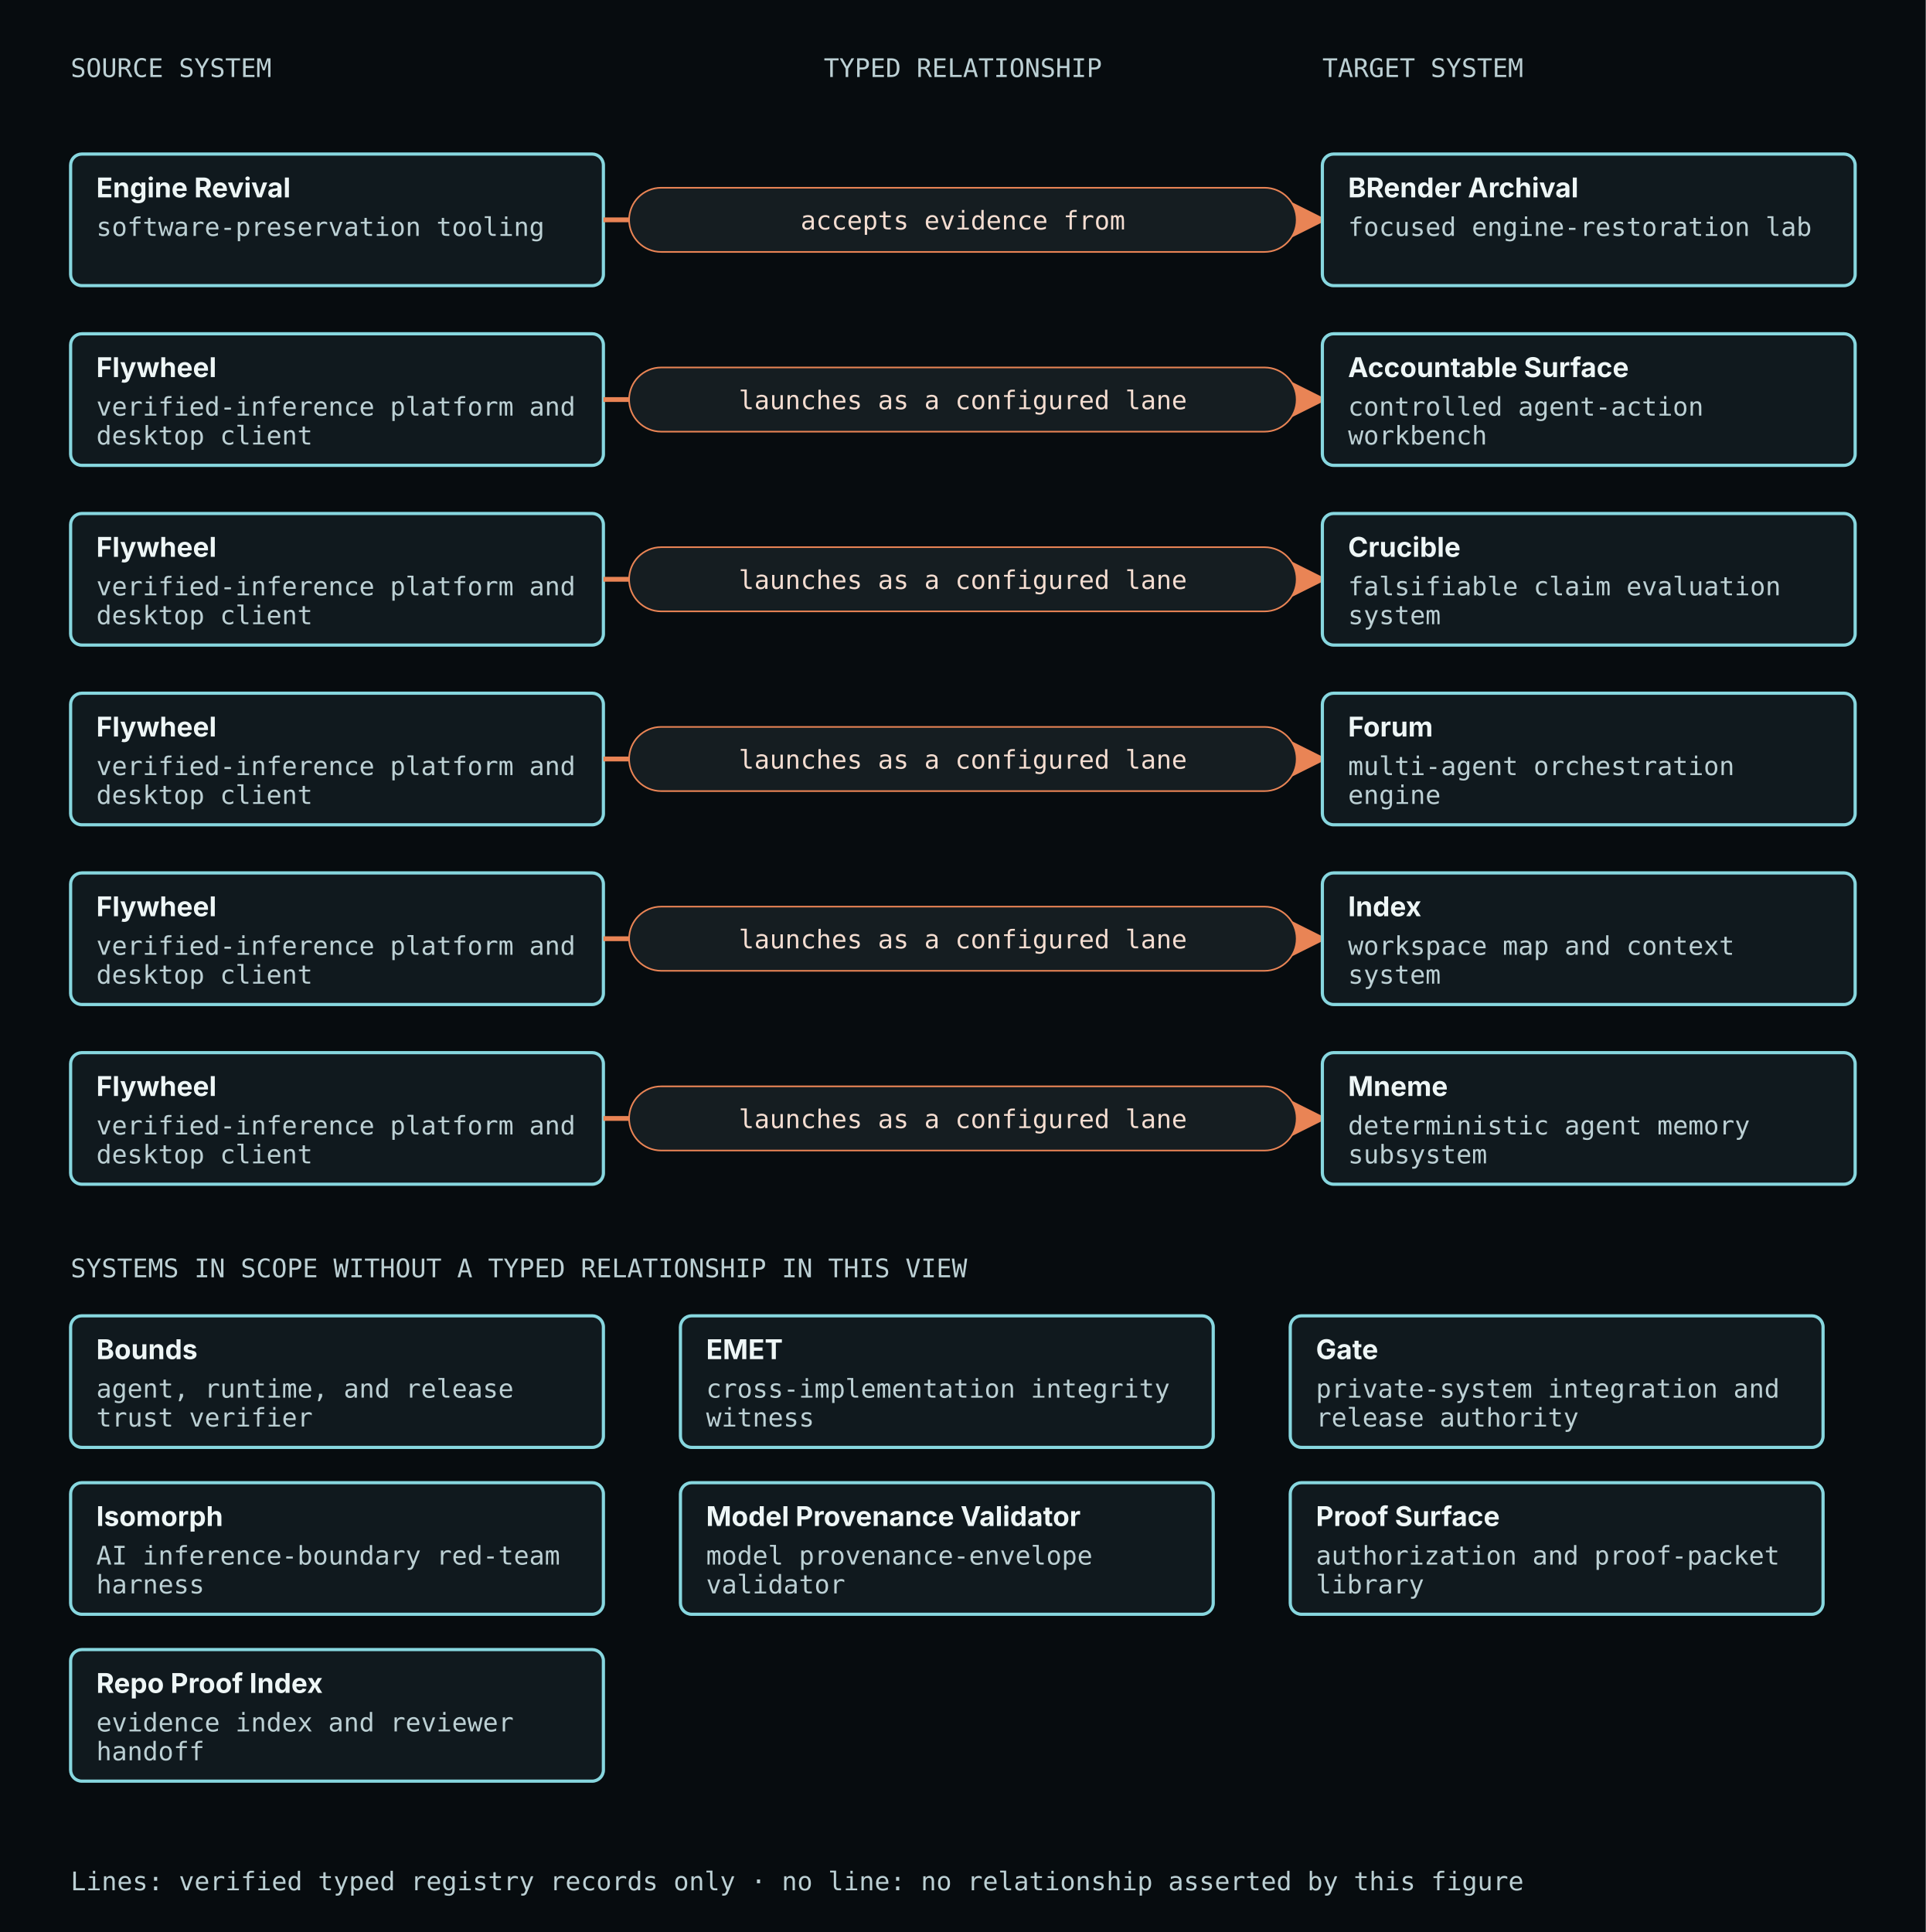
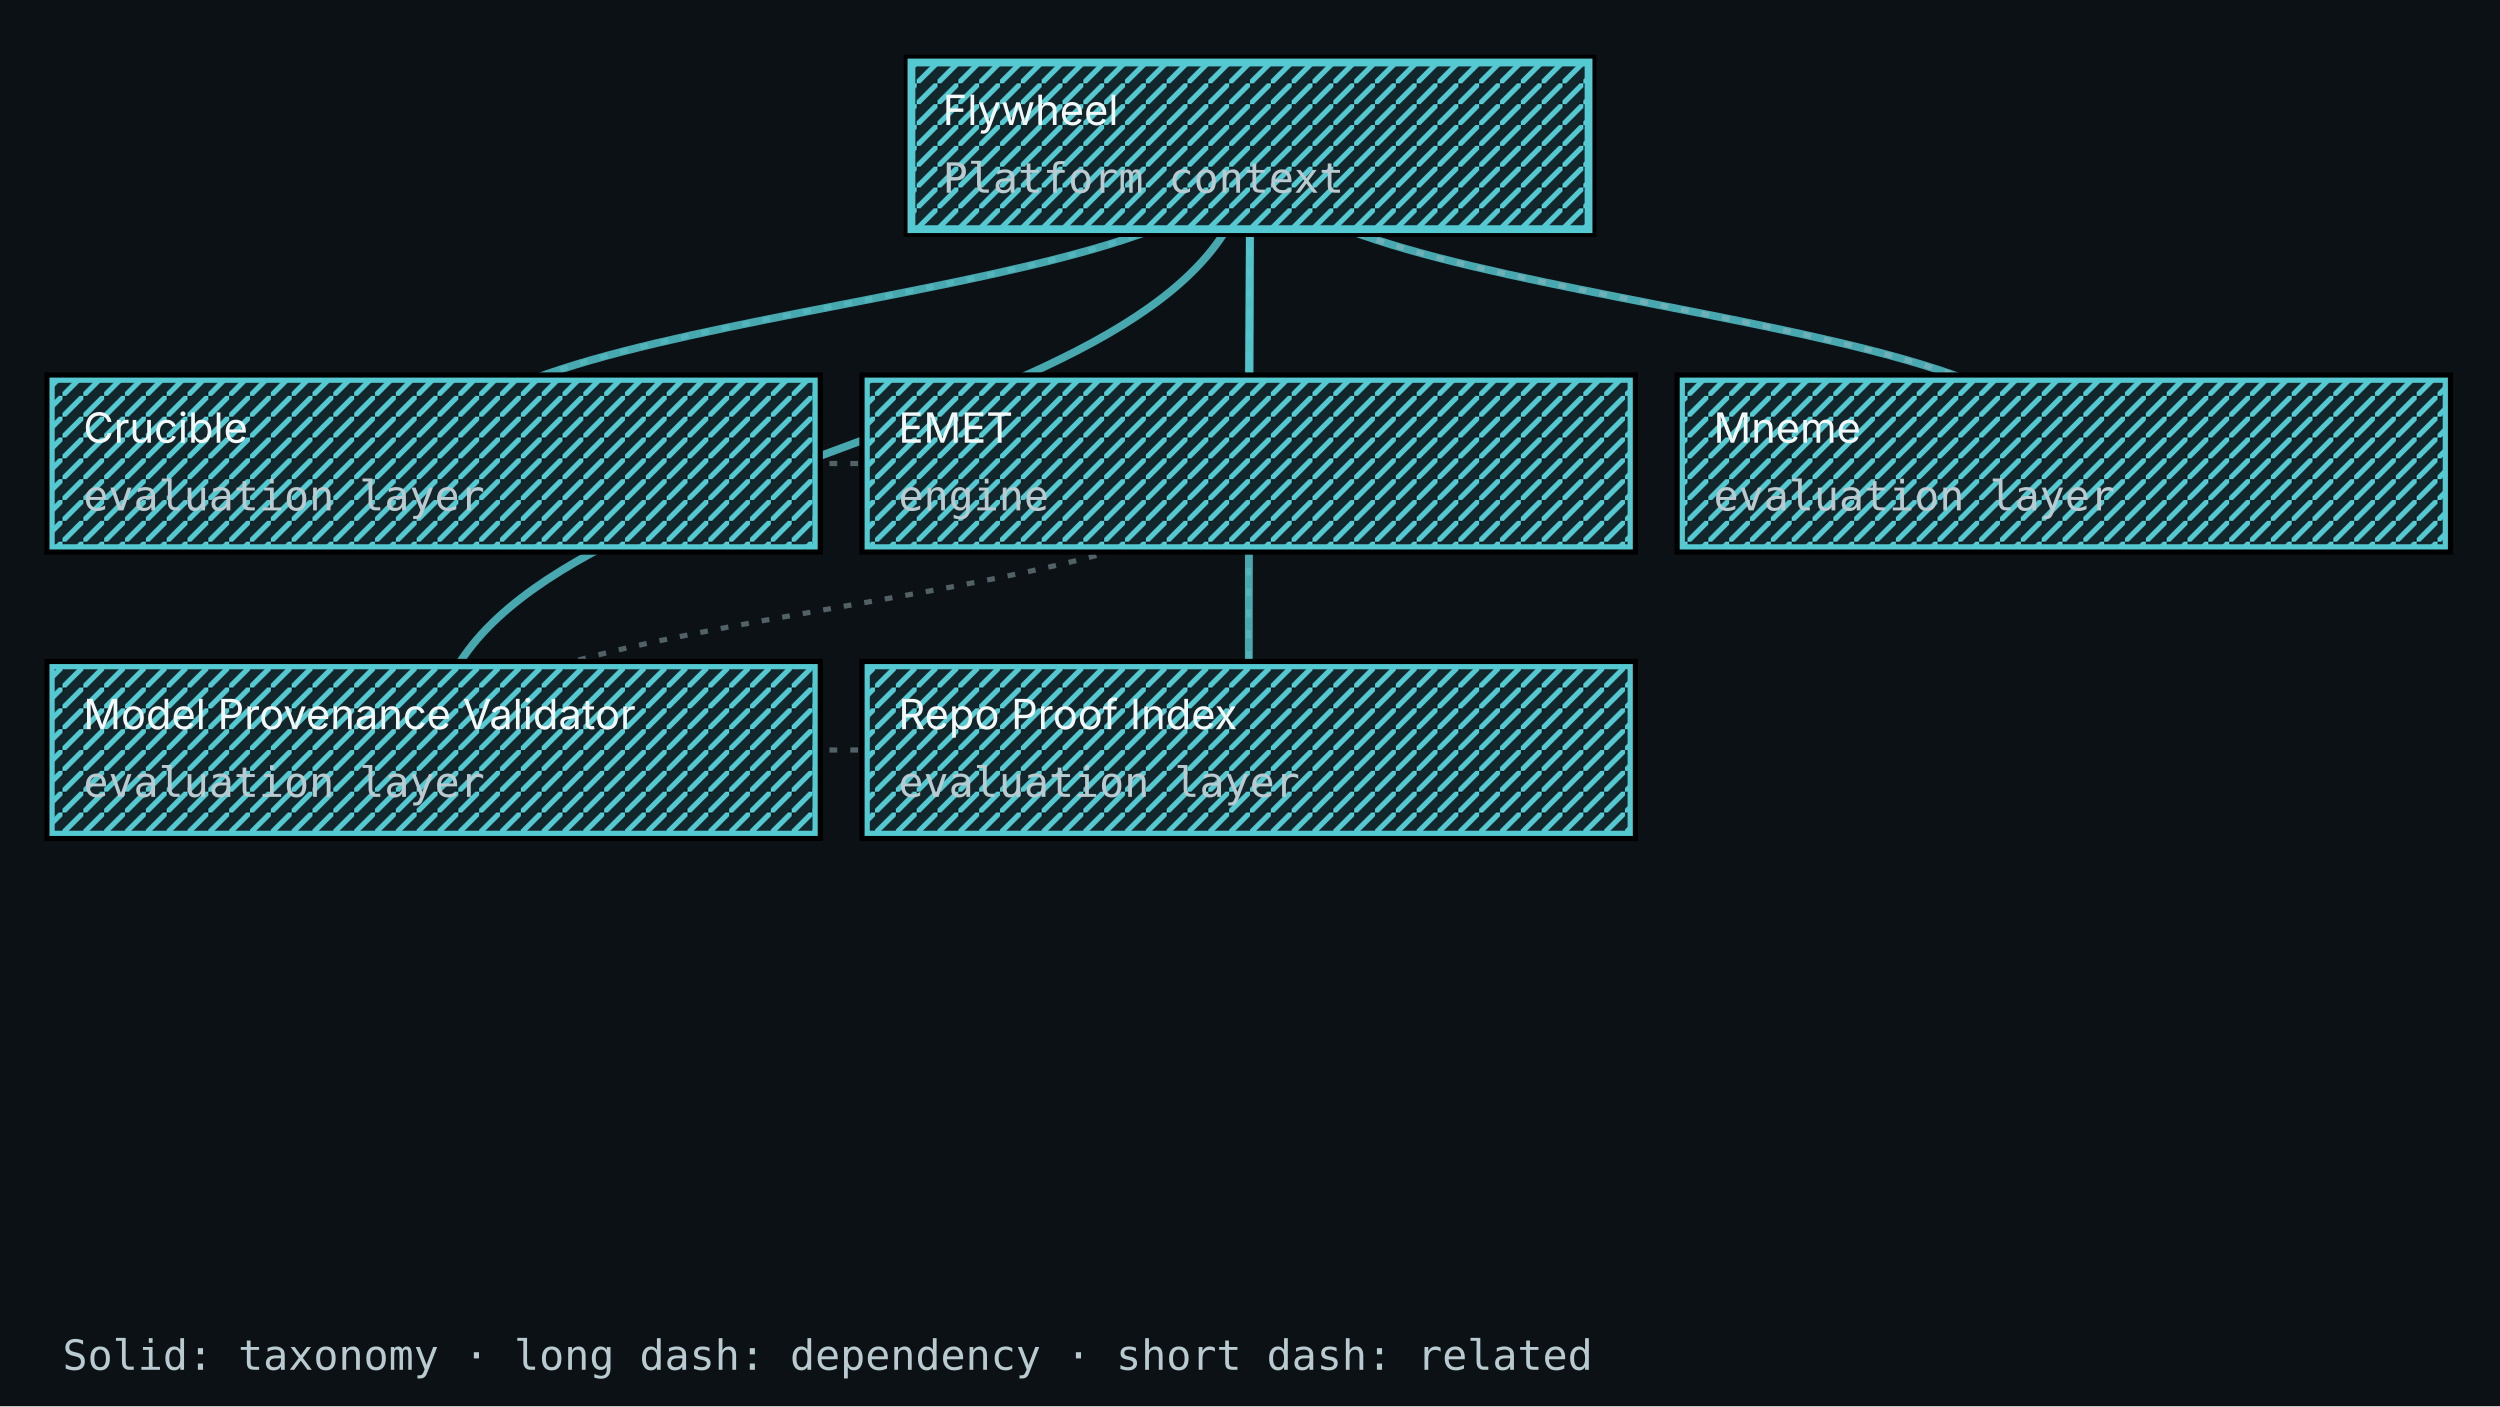
- <svg xmlns="http://www.w3.org/2000/svg" role="img" width="1200" height="1204" viewBox="0 0 1200 1204" aria-labelledby="verification-capability-map-title verification-capability-map-desc" data-figure-kind="relationship">
+ <svg xmlns="http://www.w3.org/2000/svg" role="img" viewBox="0 0 960 540" aria-labelledby="verification-capability-map-title verification-capability-map-desc" data-figure-kind="relationship">
  <defs>
-     <marker id="verification-capability-map-arrow" markerWidth="10" markerHeight="10" refX="9" refY="5" orient="auto">
-       <path d="M0 0L10 5L0 10Z" fill="#e98455" />
+     <pattern id="verification-capability-map-verified-pattern" width="8" height="8" patternUnits="userSpaceOnUse">
+       <rect width="8" height="8" fill="#13262b" />
+       <path d="M0 8L8 0" stroke="#54c9d1" stroke-width="2" />
+     </pattern>
+     <pattern id="verification-capability-map-caution-pattern" width="10" height="10" patternUnits="userSpaceOnUse">
+       <rect width="10" height="10" fill="#291b18" />
+       <path d="M-2 10L10-2M4 12L12 4" stroke="#d47a5a" stroke-width="2" />
+     </pattern>
+     <pattern id="verification-capability-map-unavailable-pattern" width="8" height="8" patternUnits="userSpaceOnUse">
+       <rect width="8" height="8" fill="#17252c" />
+       <circle cx="2" cy="2" r="1.2" fill="#9eb8bf" />
+     </pattern>
+     <marker id="verification-capability-map-arrow" markerWidth="8" markerHeight="8" refX="7" refY="4" orient="auto" markerUnits="strokeWidth">
+       <path d="M0 0L8 4L0 8Z" fill="#9eb8bf" />
    </marker>
  </defs>
  <style>
-     text{font-family:"Hanken Grotesk",-apple-system,BlinkMacSystemFont,"Segoe UI",sans-serif;fill:#eef6f6}
-     .mono{font-family:"Conso","JetBrains Mono",ui-monospace,"SFMono-Regular",monospace}.muted{fill:#bcd0d4}.relation-label{fill:#f4ddd1}
-     [data-figure-point]:focus{outline:none}[data-figure-point]:focus-visible .focus-ring{stroke:#f5f2e9;stroke-width:5}
+     text{font-family:"Hanken Grotesk",-apple-system,BlinkMacSystemFont,"Segoe UI",sans-serif;fill:#f2f8f8}
+     .mono{font-family:"Conso","JetBrains Mono",ui-monospace,"SFMono-Regular",monospace}
+     .muted{fill:#b9cbd0}.hairline{stroke:#36505a;stroke-width:1}.value{font-variant-numeric:tabular-nums}
+     [data-figure-point]:focus{outline:none}[data-figure-point]:focus-visible .focus-ring{stroke:#54c9d1;stroke-width:4;fill:none}
  </style>
-   <rect width="1200" height="1204" fill="#070c0f" />
-   <text x="44" y="48" class="mono muted" font-size="16">SOURCE SYSTEM</text>
-   <text x="600" y="48" text-anchor="middle" class="mono muted" font-size="16">TYPED RELATIONSHIP</text>
-   <text x="824" y="48" class="mono muted" font-size="16">TARGET SYSTEM</text>
-   <g data-figure-point="true" data-figure-key="engine-revival" data-node-instance="source-0" role="graphics-symbol" aria-label="Engine Revival. software-preservation tooling." tabindex="0">
-     <rect class="focus-ring" x="40" y="92" width="340" height="90" rx="10" fill="none" stroke="transparent" />
-     <rect x="44" y="96" width="332" height="82" rx="7" fill="#10191e" stroke="#87d7df" stroke-width="2" />
-     <text x="60" y="123" font-size="17" font-weight="700">Engine Revival</text>
-     <text x="60" y="147" class="mono muted" font-size="16">software-preservation tooling</text>
+   <rect width="960" height="540" fill="#0b1115" />
+   <path data-relationship-edge="true" data-edge-type="related" d="M166.50 178.00 C166.50 178.00 479.50 178.00 479.50 178.00" fill="none" stroke="#9eb8bf" stroke-width="2" stroke-dasharray="3 5" marker-end="url(#verification-capability-map-arrow)" opacity="0.48" aria-hidden="true" />
+   <path data-relationship-edge="true" data-edge-type="related" d="M166.50 178.00 C166.50 117.00 480.00 117.00 480.00 56.00" fill="none" stroke="#9eb8bf" stroke-width="2" stroke-dasharray="3 5" marker-end="url(#verification-capability-map-arrow)" opacity="0.48" aria-hidden="true" />
+   <path data-relationship-edge="true" data-edge-type="related" d="M479.50 178.00 C479.50 117.00 480.00 117.00 480.00 56.00" fill="none" stroke="#9eb8bf" stroke-width="2" stroke-dasharray="3 5" marker-end="url(#verification-capability-map-arrow)" opacity="0.48" aria-hidden="true" />
+   <path data-relationship-edge="true" data-edge-type="related" d="M479.50 178.00 C479.50 233.00 166.50 233.00 166.50 288.00" fill="none" stroke="#9eb8bf" stroke-width="2" stroke-dasharray="3 5" marker-end="url(#verification-capability-map-arrow)" opacity="0.48" aria-hidden="true" />
+   <path data-relationship-edge="true" data-edge-type="related" d="M479.50 178.00 C479.50 233.00 479.50 233.00 479.50 288.00" fill="none" stroke="#9eb8bf" stroke-width="2" stroke-dasharray="3 5" marker-end="url(#verification-capability-map-arrow)" opacity="0.48" aria-hidden="true" />
+   <path data-relationship-edge="true" data-edge-type="hierarchy" d="M480.00 56.00 C480.00 117.00 166.50 117.00 166.50 178.00" fill="none" stroke="#54c9d1" stroke-width="3" stroke-dasharray="none" marker-end="url(#verification-capability-map-arrow)" opacity="0.82" aria-hidden="true" />
+   <path data-relationship-edge="true" data-edge-type="hierarchy" d="M480.00 56.00 C480.00 117.00 479.50 117.00 479.50 178.00" fill="none" stroke="#54c9d1" stroke-width="3" stroke-dasharray="none" marker-end="url(#verification-capability-map-arrow)" opacity="0.82" aria-hidden="true" />
+   <path data-relationship-edge="true" data-edge-type="hierarchy" d="M480.00 56.00 C480.00 117.00 792.50 117.00 792.50 178.00" fill="none" stroke="#54c9d1" stroke-width="3" stroke-dasharray="none" marker-end="url(#verification-capability-map-arrow)" opacity="0.82" aria-hidden="true" />
+   <path data-relationship-edge="true" data-edge-type="related" d="M480.00 56.00 C480.00 117.00 792.50 117.00 792.50 178.00" fill="none" stroke="#9eb8bf" stroke-width="2" stroke-dasharray="3 5" marker-end="url(#verification-capability-map-arrow)" opacity="0.48" aria-hidden="true" />
+   <path data-relationship-edge="true" data-edge-type="hierarchy" d="M480.00 56.00 C480.00 172.00 166.50 172.00 166.50 288.00" fill="none" stroke="#54c9d1" stroke-width="3" stroke-dasharray="none" marker-end="url(#verification-capability-map-arrow)" opacity="0.82" aria-hidden="true" />
+   <path data-relationship-edge="true" data-edge-type="hierarchy" d="M480.00 56.00 C480.00 172.00 479.50 172.00 479.50 288.00" fill="none" stroke="#54c9d1" stroke-width="3" stroke-dasharray="none" marker-end="url(#verification-capability-map-arrow)" opacity="0.82" aria-hidden="true" />
+   <path data-relationship-edge="true" data-edge-type="related" d="M166.50 288.00 C166.50 288.00 479.50 288.00 479.50 288.00" fill="none" stroke="#9eb8bf" stroke-width="2" stroke-dasharray="3 5" marker-end="url(#verification-capability-map-arrow)" opacity="0.48" aria-hidden="true" />
+   <g data-figure-point="true" data-figure-key="crucible" data-status-label="evaluation layer" role="graphics-symbol" aria-label="Crucible. evaluation layer." tabindex="-1">
+     <rect class="focus-ring" x="17" y="143" width="299" height="70" stroke="transparent" />
+     <rect x="20" y="146" width="293" height="64" fill="url(#verification-capability-map-verified-pattern)" stroke="#54c9d1" stroke-width="2" stroke-dasharray="none" />
+     <text data-node-label="true" x="32" y="170" font-size="16">Crucible</text>
+     <text data-node-label="true" x="32" y="196" class="mono muted" font-size="16">evaluation layer</text>
  </g>
-   <path data-relationship-edge="true" data-edge-type="accepts-evidence-from" d="M376 137 H824" fill="none" stroke="#e98455" stroke-width="3" marker-end="url(#verification-capability-map-arrow)">
-     </path>
-   <rect x="392" y="117" width="416" height="40" rx="20" fill="#151d21" stroke="#e98455" />
-   <text x="600" y="143" text-anchor="middle" class="mono relation-label" font-size="16">accepts evidence from</text>
-   <g data-figure-point="true" data-figure-key="brender-archival" data-node-instance="target-0" role="graphics-symbol" aria-label="BRender Archival. focused engine-restoration lab." tabindex="0">
-     <rect class="focus-ring" x="820" y="92" width="340" height="90" rx="10" fill="none" stroke="transparent" />
-     <rect x="824" y="96" width="332" height="82" rx="7" fill="#10191e" stroke="#87d7df" stroke-width="2" />
-     <text x="840" y="123" font-size="17" font-weight="700">BRender Archival</text>
-     <text x="840" y="147" class="mono muted" font-size="16">focused engine-restoration lab</text>
+   <g data-figure-point="true" data-figure-key="emet" data-status-label="engine" role="graphics-symbol" aria-label="EMET. engine." tabindex="-1">
+     <rect class="focus-ring" x="330" y="143" width="299" height="70" stroke="transparent" />
+     <rect x="333" y="146" width="293" height="64" fill="url(#verification-capability-map-verified-pattern)" stroke="#54c9d1" stroke-width="2" stroke-dasharray="none" />
+     <text data-node-label="true" x="345" y="170" font-size="16">EMET</text>
+     <text data-node-label="true" x="345" y="196" class="mono muted" font-size="16">engine</text>
  </g>
-   <g data-figure-point="true" data-figure-key="flywheel" data-node-instance="source-1" role="graphics-symbol" aria-label="Flywheel. verified-inference platform and desktop client." tabindex="0">
-     <rect class="focus-ring" x="40" y="204" width="340" height="90" rx="10" fill="none" stroke="transparent" />
-     <rect x="44" y="208" width="332" height="82" rx="7" fill="#10191e" stroke="#87d7df" stroke-width="2" />
-     <text x="60" y="235" font-size="17" font-weight="700">Flywheel</text>
-     <text x="60" y="259" class="mono muted" font-size="16">verified-inference platform and</text>
-     <text x="60" y="277" class="mono muted" font-size="16">desktop client</text>
+   <g data-figure-point="true" data-figure-key="flywheel" data-status-label="Platform context" role="graphics-symbol" aria-label="Flywheel. Platform context." tabindex="-1">
+     <rect class="focus-ring" x="347" y="21" width="266" height="70" stroke="transparent" />
+     <rect x="350" y="24" width="260" height="64" fill="url(#verification-capability-map-verified-pattern)" stroke="#54c9d1" stroke-width="3" stroke-dasharray="none" />
+     <text data-node-label="true" x="362" y="48" font-size="16">Flywheel</text>
+     <text data-node-label="true" x="362" y="74" class="mono muted" font-size="16">Platform context</text>
  </g>
-   <path data-relationship-edge="true" data-edge-type="integrates-lane" d="M376 249 H824" fill="none" stroke="#e98455" stroke-width="3" marker-end="url(#verification-capability-map-arrow)">
-     </path>
-   <rect x="392" y="229" width="416" height="40" rx="20" fill="#151d21" stroke="#e98455" />
-   <text x="600" y="255" text-anchor="middle" class="mono relation-label" font-size="16">launches as a configured lane</text>
-   <g data-figure-point="true" data-figure-key="accountable-surface" data-node-instance="target-1" role="graphics-symbol" aria-label="Accountable Surface. controlled agent-action workbench." tabindex="0">
-     <rect class="focus-ring" x="820" y="204" width="340" height="90" rx="10" fill="none" stroke="transparent" />
-     <rect x="824" y="208" width="332" height="82" rx="7" fill="#10191e" stroke="#87d7df" stroke-width="2" />
-     <text x="840" y="235" font-size="17" font-weight="700">Accountable Surface</text>
-     <text x="840" y="259" class="mono muted" font-size="16">controlled agent-action</text>
-     <text x="840" y="277" class="mono muted" font-size="16">workbench</text>
+   <g data-figure-point="true" data-figure-key="mneme" data-status-label="evaluation layer" role="graphics-symbol" aria-label="Mneme. evaluation layer." tabindex="-1">
+     <rect class="focus-ring" x="643" y="143" width="299" height="70" stroke="transparent" />
+     <rect x="646" y="146" width="293" height="64" fill="url(#verification-capability-map-verified-pattern)" stroke="#54c9d1" stroke-width="2" stroke-dasharray="none" />
+     <text data-node-label="true" x="658" y="170" font-size="16">Mneme</text>
+     <text data-node-label="true" x="658" y="196" class="mono muted" font-size="16">evaluation layer</text>
  </g>
-   <g data-figure-point="true" data-figure-key="flywheel" data-node-instance="source-2" role="graphics-symbol" aria-label="Flywheel. verified-inference platform and desktop client." tabindex="0">
-     <rect class="focus-ring" x="40" y="316" width="340" height="90" rx="10" fill="none" stroke="transparent" />
-     <rect x="44" y="320" width="332" height="82" rx="7" fill="#10191e" stroke="#87d7df" stroke-width="2" />
-     <text x="60" y="347" font-size="17" font-weight="700">Flywheel</text>
-     <text x="60" y="371" class="mono muted" font-size="16">verified-inference platform and</text>
-     <text x="60" y="389" class="mono muted" font-size="16">desktop client</text>
+   <g data-figure-point="true" data-figure-key="model-provenance-validator" data-status-label="evaluation layer" role="graphics-symbol" aria-label="Model Provenance Validator. evaluation layer." tabindex="-1">
+     <rect class="focus-ring" x="17" y="253" width="299" height="70" stroke="transparent" />
+     <rect x="20" y="256" width="293" height="64" fill="url(#verification-capability-map-verified-pattern)" stroke="#54c9d1" stroke-width="2" stroke-dasharray="none" />
+     <text data-node-label="true" x="32" y="280" font-size="16">Model Provenance Validator</text>
+     <text data-node-label="true" x="32" y="306" class="mono muted" font-size="16">evaluation layer</text>
  </g>
-   <path data-relationship-edge="true" data-edge-type="integrates-lane" d="M376 361 H824" fill="none" stroke="#e98455" stroke-width="3" marker-end="url(#verification-capability-map-arrow)">
-     </path>
-   <rect x="392" y="341" width="416" height="40" rx="20" fill="#151d21" stroke="#e98455" />
-   <text x="600" y="367" text-anchor="middle" class="mono relation-label" font-size="16">launches as a configured lane</text>
-   <g data-figure-point="true" data-figure-key="crucible" data-node-instance="target-2" role="graphics-symbol" aria-label="Crucible. falsifiable claim evaluation system." tabindex="0">
-     <rect class="focus-ring" x="820" y="316" width="340" height="90" rx="10" fill="none" stroke="transparent" />
-     <rect x="824" y="320" width="332" height="82" rx="7" fill="#10191e" stroke="#87d7df" stroke-width="2" />
-     <text x="840" y="347" font-size="17" font-weight="700">Crucible</text>
-     <text x="840" y="371" class="mono muted" font-size="16">falsifiable claim evaluation</text>
-     <text x="840" y="389" class="mono muted" font-size="16">system</text>
+   <g data-figure-point="true" data-figure-key="repo-proof-index" data-status-label="evaluation layer" role="graphics-symbol" aria-label="Repo Proof Index. evaluation layer." tabindex="-1">
+     <rect class="focus-ring" x="330" y="253" width="299" height="70" stroke="transparent" />
+     <rect x="333" y="256" width="293" height="64" fill="url(#verification-capability-map-verified-pattern)" stroke="#54c9d1" stroke-width="2" stroke-dasharray="none" />
+     <text data-node-label="true" x="345" y="280" font-size="16">Repo Proof Index</text>
+     <text data-node-label="true" x="345" y="306" class="mono muted" font-size="16">evaluation layer</text>
  </g>
-   <g data-figure-point="true" data-figure-key="flywheel" data-node-instance="source-3" role="graphics-symbol" aria-label="Flywheel. verified-inference platform and desktop client." tabindex="0">
-     <rect class="focus-ring" x="40" y="428" width="340" height="90" rx="10" fill="none" stroke="transparent" />
-     <rect x="44" y="432" width="332" height="82" rx="7" fill="#10191e" stroke="#87d7df" stroke-width="2" />
-     <text x="60" y="459" font-size="17" font-weight="700">Flywheel</text>
-     <text x="60" y="483" class="mono muted" font-size="16">verified-inference platform and</text>
-     <text x="60" y="501" class="mono muted" font-size="16">desktop client</text>
-   </g>
-   <path data-relationship-edge="true" data-edge-type="integrates-lane" d="M376 473 H824" fill="none" stroke="#e98455" stroke-width="3" marker-end="url(#verification-capability-map-arrow)">
-     </path>
-   <rect x="392" y="453" width="416" height="40" rx="20" fill="#151d21" stroke="#e98455" />
-   <text x="600" y="479" text-anchor="middle" class="mono relation-label" font-size="16">launches as a configured lane</text>
-   <g data-figure-point="true" data-figure-key="forum" data-node-instance="target-3" role="graphics-symbol" aria-label="Forum. multi-agent orchestration engine." tabindex="0">
-     <rect class="focus-ring" x="820" y="428" width="340" height="90" rx="10" fill="none" stroke="transparent" />
-     <rect x="824" y="432" width="332" height="82" rx="7" fill="#10191e" stroke="#87d7df" stroke-width="2" />
-     <text x="840" y="459" font-size="17" font-weight="700">Forum</text>
-     <text x="840" y="483" class="mono muted" font-size="16">multi-agent orchestration</text>
-     <text x="840" y="501" class="mono muted" font-size="16">engine</text>
-   </g>
-   <g data-figure-point="true" data-figure-key="flywheel" data-node-instance="source-4" role="graphics-symbol" aria-label="Flywheel. verified-inference platform and desktop client." tabindex="0">
-     <rect class="focus-ring" x="40" y="540" width="340" height="90" rx="10" fill="none" stroke="transparent" />
-     <rect x="44" y="544" width="332" height="82" rx="7" fill="#10191e" stroke="#87d7df" stroke-width="2" />
-     <text x="60" y="571" font-size="17" font-weight="700">Flywheel</text>
-     <text x="60" y="595" class="mono muted" font-size="16">verified-inference platform and</text>
-     <text x="60" y="613" class="mono muted" font-size="16">desktop client</text>
-   </g>
-   <path data-relationship-edge="true" data-edge-type="integrates-lane" d="M376 585 H824" fill="none" stroke="#e98455" stroke-width="3" marker-end="url(#verification-capability-map-arrow)">
-     </path>
-   <rect x="392" y="565" width="416" height="40" rx="20" fill="#151d21" stroke="#e98455" />
-   <text x="600" y="591" text-anchor="middle" class="mono relation-label" font-size="16">launches as a configured lane</text>
-   <g data-figure-point="true" data-figure-key="index" data-node-instance="target-4" role="graphics-symbol" aria-label="Index. workspace map and context system." tabindex="0">
-     <rect class="focus-ring" x="820" y="540" width="340" height="90" rx="10" fill="none" stroke="transparent" />
-     <rect x="824" y="544" width="332" height="82" rx="7" fill="#10191e" stroke="#87d7df" stroke-width="2" />
-     <text x="840" y="571" font-size="17" font-weight="700">Index</text>
-     <text x="840" y="595" class="mono muted" font-size="16">workspace map and context</text>
-     <text x="840" y="613" class="mono muted" font-size="16">system</text>
-   </g>
-   <g data-figure-point="true" data-figure-key="flywheel" data-node-instance="source-5" role="graphics-symbol" aria-label="Flywheel. verified-inference platform and desktop client." tabindex="0">
-     <rect class="focus-ring" x="40" y="652" width="340" height="90" rx="10" fill="none" stroke="transparent" />
-     <rect x="44" y="656" width="332" height="82" rx="7" fill="#10191e" stroke="#87d7df" stroke-width="2" />
-     <text x="60" y="683" font-size="17" font-weight="700">Flywheel</text>
-     <text x="60" y="707" class="mono muted" font-size="16">verified-inference platform and</text>
-     <text x="60" y="725" class="mono muted" font-size="16">desktop client</text>
-   </g>
-   <path data-relationship-edge="true" data-edge-type="integrates-lane" d="M376 697 H824" fill="none" stroke="#e98455" stroke-width="3" marker-end="url(#verification-capability-map-arrow)">
-     </path>
-   <rect x="392" y="677" width="416" height="40" rx="20" fill="#151d21" stroke="#e98455" />
-   <text x="600" y="703" text-anchor="middle" class="mono relation-label" font-size="16">launches as a configured lane</text>
-   <g data-figure-point="true" data-figure-key="mneme" data-node-instance="target-5" role="graphics-symbol" aria-label="Mneme. deterministic agent memory subsystem." tabindex="0">
-     <rect class="focus-ring" x="820" y="652" width="340" height="90" rx="10" fill="none" stroke="transparent" />
-     <rect x="824" y="656" width="332" height="82" rx="7" fill="#10191e" stroke="#87d7df" stroke-width="2" />
-     <text x="840" y="683" font-size="17" font-weight="700">Mneme</text>
-     <text x="840" y="707" class="mono muted" font-size="16">deterministic agent memory</text>
-     <text x="840" y="725" class="mono muted" font-size="16">subsystem</text>
-   </g>
-   <text x="44" y="796" class="mono muted" font-size="16">SYSTEMS IN SCOPE WITHOUT A TYPED RELATIONSHIP IN THIS VIEW</text>
-   <g data-figure-point="true" data-figure-key="bounds" data-node-instance="isolated-0" role="graphics-symbol" aria-label="Bounds. agent, runtime, and release trust verifier." tabindex="0">
-     <rect class="focus-ring" x="40" y="816" width="340" height="90" rx="10" fill="none" stroke="transparent" />
-     <rect x="44" y="820" width="332" height="82" rx="7" fill="#10191e" stroke="#87d7df" stroke-width="2" />
-     <text x="60" y="847" font-size="17" font-weight="700">Bounds</text>
-     <text x="60" y="871" class="mono muted" font-size="16">agent, runtime, and release</text>
-     <text x="60" y="889" class="mono muted" font-size="16">trust verifier</text>
-   </g>
-   <g data-figure-point="true" data-figure-key="emet" data-node-instance="isolated-1" role="graphics-symbol" aria-label="EMET. cross-implementation integrity witness." tabindex="0">
-     <rect class="focus-ring" x="420" y="816" width="340" height="90" rx="10" fill="none" stroke="transparent" />
-     <rect x="424" y="820" width="332" height="82" rx="7" fill="#10191e" stroke="#87d7df" stroke-width="2" />
-     <text x="440" y="847" font-size="17" font-weight="700">EMET</text>
-     <text x="440" y="871" class="mono muted" font-size="16">cross-implementation integrity</text>
-     <text x="440" y="889" class="mono muted" font-size="16">witness</text>
-   </g>
-   <g data-figure-point="true" data-figure-key="gate" data-node-instance="isolated-2" role="graphics-symbol" aria-label="Gate. private-system integration and release authority." tabindex="0">
-     <rect class="focus-ring" x="800" y="816" width="340" height="90" rx="10" fill="none" stroke="transparent" />
-     <rect x="804" y="820" width="332" height="82" rx="7" fill="#10191e" stroke="#87d7df" stroke-width="2" />
-     <text x="820" y="847" font-size="17" font-weight="700">Gate</text>
-     <text x="820" y="871" class="mono muted" font-size="16">private-system integration and</text>
-     <text x="820" y="889" class="mono muted" font-size="16">release authority</text>
-   </g>
-   <g data-figure-point="true" data-figure-key="isomorph" data-node-instance="isolated-3" role="graphics-symbol" aria-label="Isomorph. AI inference-boundary red-team harness." tabindex="0">
-     <rect class="focus-ring" x="40" y="920" width="340" height="90" rx="10" fill="none" stroke="transparent" />
-     <rect x="44" y="924" width="332" height="82" rx="7" fill="#10191e" stroke="#87d7df" stroke-width="2" />
-     <text x="60" y="951" font-size="17" font-weight="700">Isomorph</text>
-     <text x="60" y="975" class="mono muted" font-size="16">AI inference-boundary red-team</text>
-     <text x="60" y="993" class="mono muted" font-size="16">harness</text>
-   </g>
-   <g data-figure-point="true" data-figure-key="model-provenance-validator" data-node-instance="isolated-4" role="graphics-symbol" aria-label="Model Provenance Validator. model provenance-envelope validator." tabindex="0">
-     <rect class="focus-ring" x="420" y="920" width="340" height="90" rx="10" fill="none" stroke="transparent" />
-     <rect x="424" y="924" width="332" height="82" rx="7" fill="#10191e" stroke="#87d7df" stroke-width="2" />
-     <text x="440" y="951" font-size="17" font-weight="700">Model Provenance Validator</text>
-     <text x="440" y="975" class="mono muted" font-size="16">model provenance-envelope</text>
-     <text x="440" y="993" class="mono muted" font-size="16">validator</text>
-   </g>
-   <g data-figure-point="true" data-figure-key="proof-surface" data-node-instance="isolated-5" role="graphics-symbol" aria-label="Proof Surface. authorization and proof-packet library." tabindex="0">
-     <rect class="focus-ring" x="800" y="920" width="340" height="90" rx="10" fill="none" stroke="transparent" />
-     <rect x="804" y="924" width="332" height="82" rx="7" fill="#10191e" stroke="#87d7df" stroke-width="2" />
-     <text x="820" y="951" font-size="17" font-weight="700">Proof Surface</text>
-     <text x="820" y="975" class="mono muted" font-size="16">authorization and proof-packet</text>
-     <text x="820" y="993" class="mono muted" font-size="16">library</text>
-   </g>
-   <g data-figure-point="true" data-figure-key="repo-proof-index" data-node-instance="isolated-6" role="graphics-symbol" aria-label="Repo Proof Index. evidence index and reviewer handoff." tabindex="0">
-     <rect class="focus-ring" x="40" y="1024" width="340" height="90" rx="10" fill="none" stroke="transparent" />
-     <rect x="44" y="1028" width="332" height="82" rx="7" fill="#10191e" stroke="#87d7df" stroke-width="2" />
-     <text x="60" y="1055" font-size="17" font-weight="700">Repo Proof Index</text>
-     <text x="60" y="1079" class="mono muted" font-size="16">evidence index and reviewer</text>
-     <text x="60" y="1097" class="mono muted" font-size="16">handoff</text>
-   </g>
-   <text x="44" y="1178" class="mono muted" font-size="16">Lines: verified typed registry records only · no line: no relationship asserted by this figure</text>
+   <text x="24" y="526" class="mono muted" font-size="16">Solid: taxonomy · long dash: dependency · short dash: related</text>
</svg>
